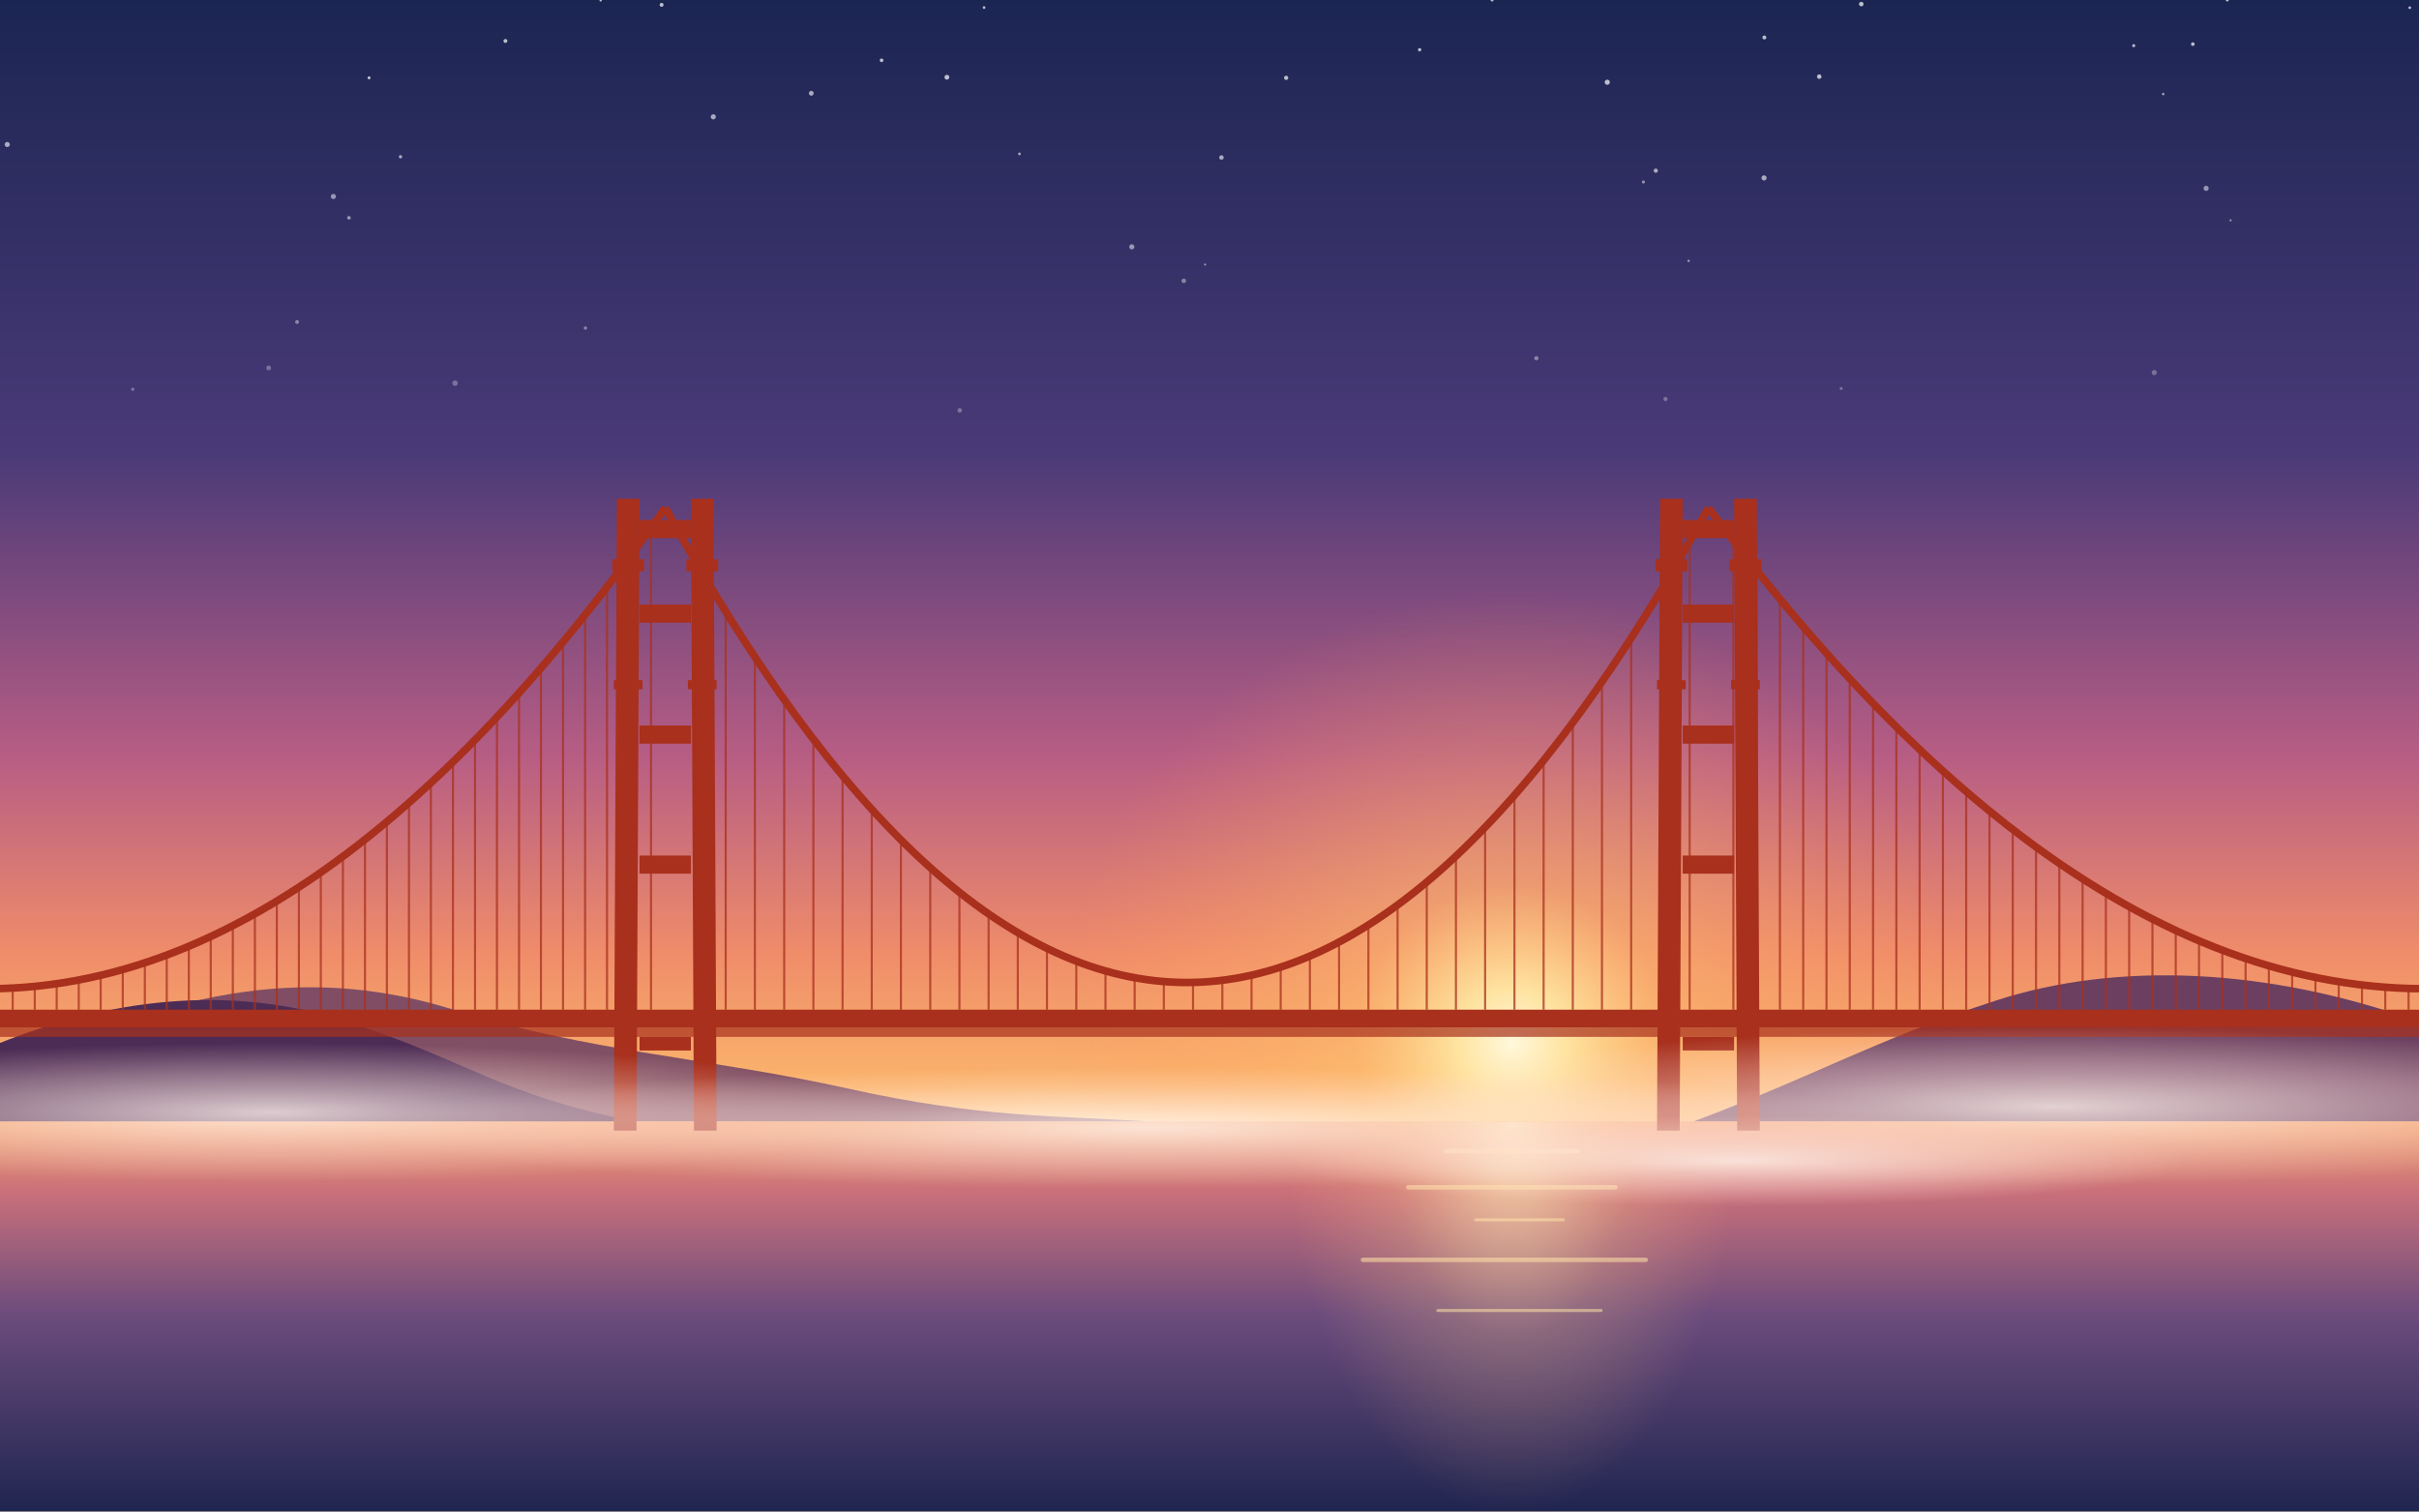
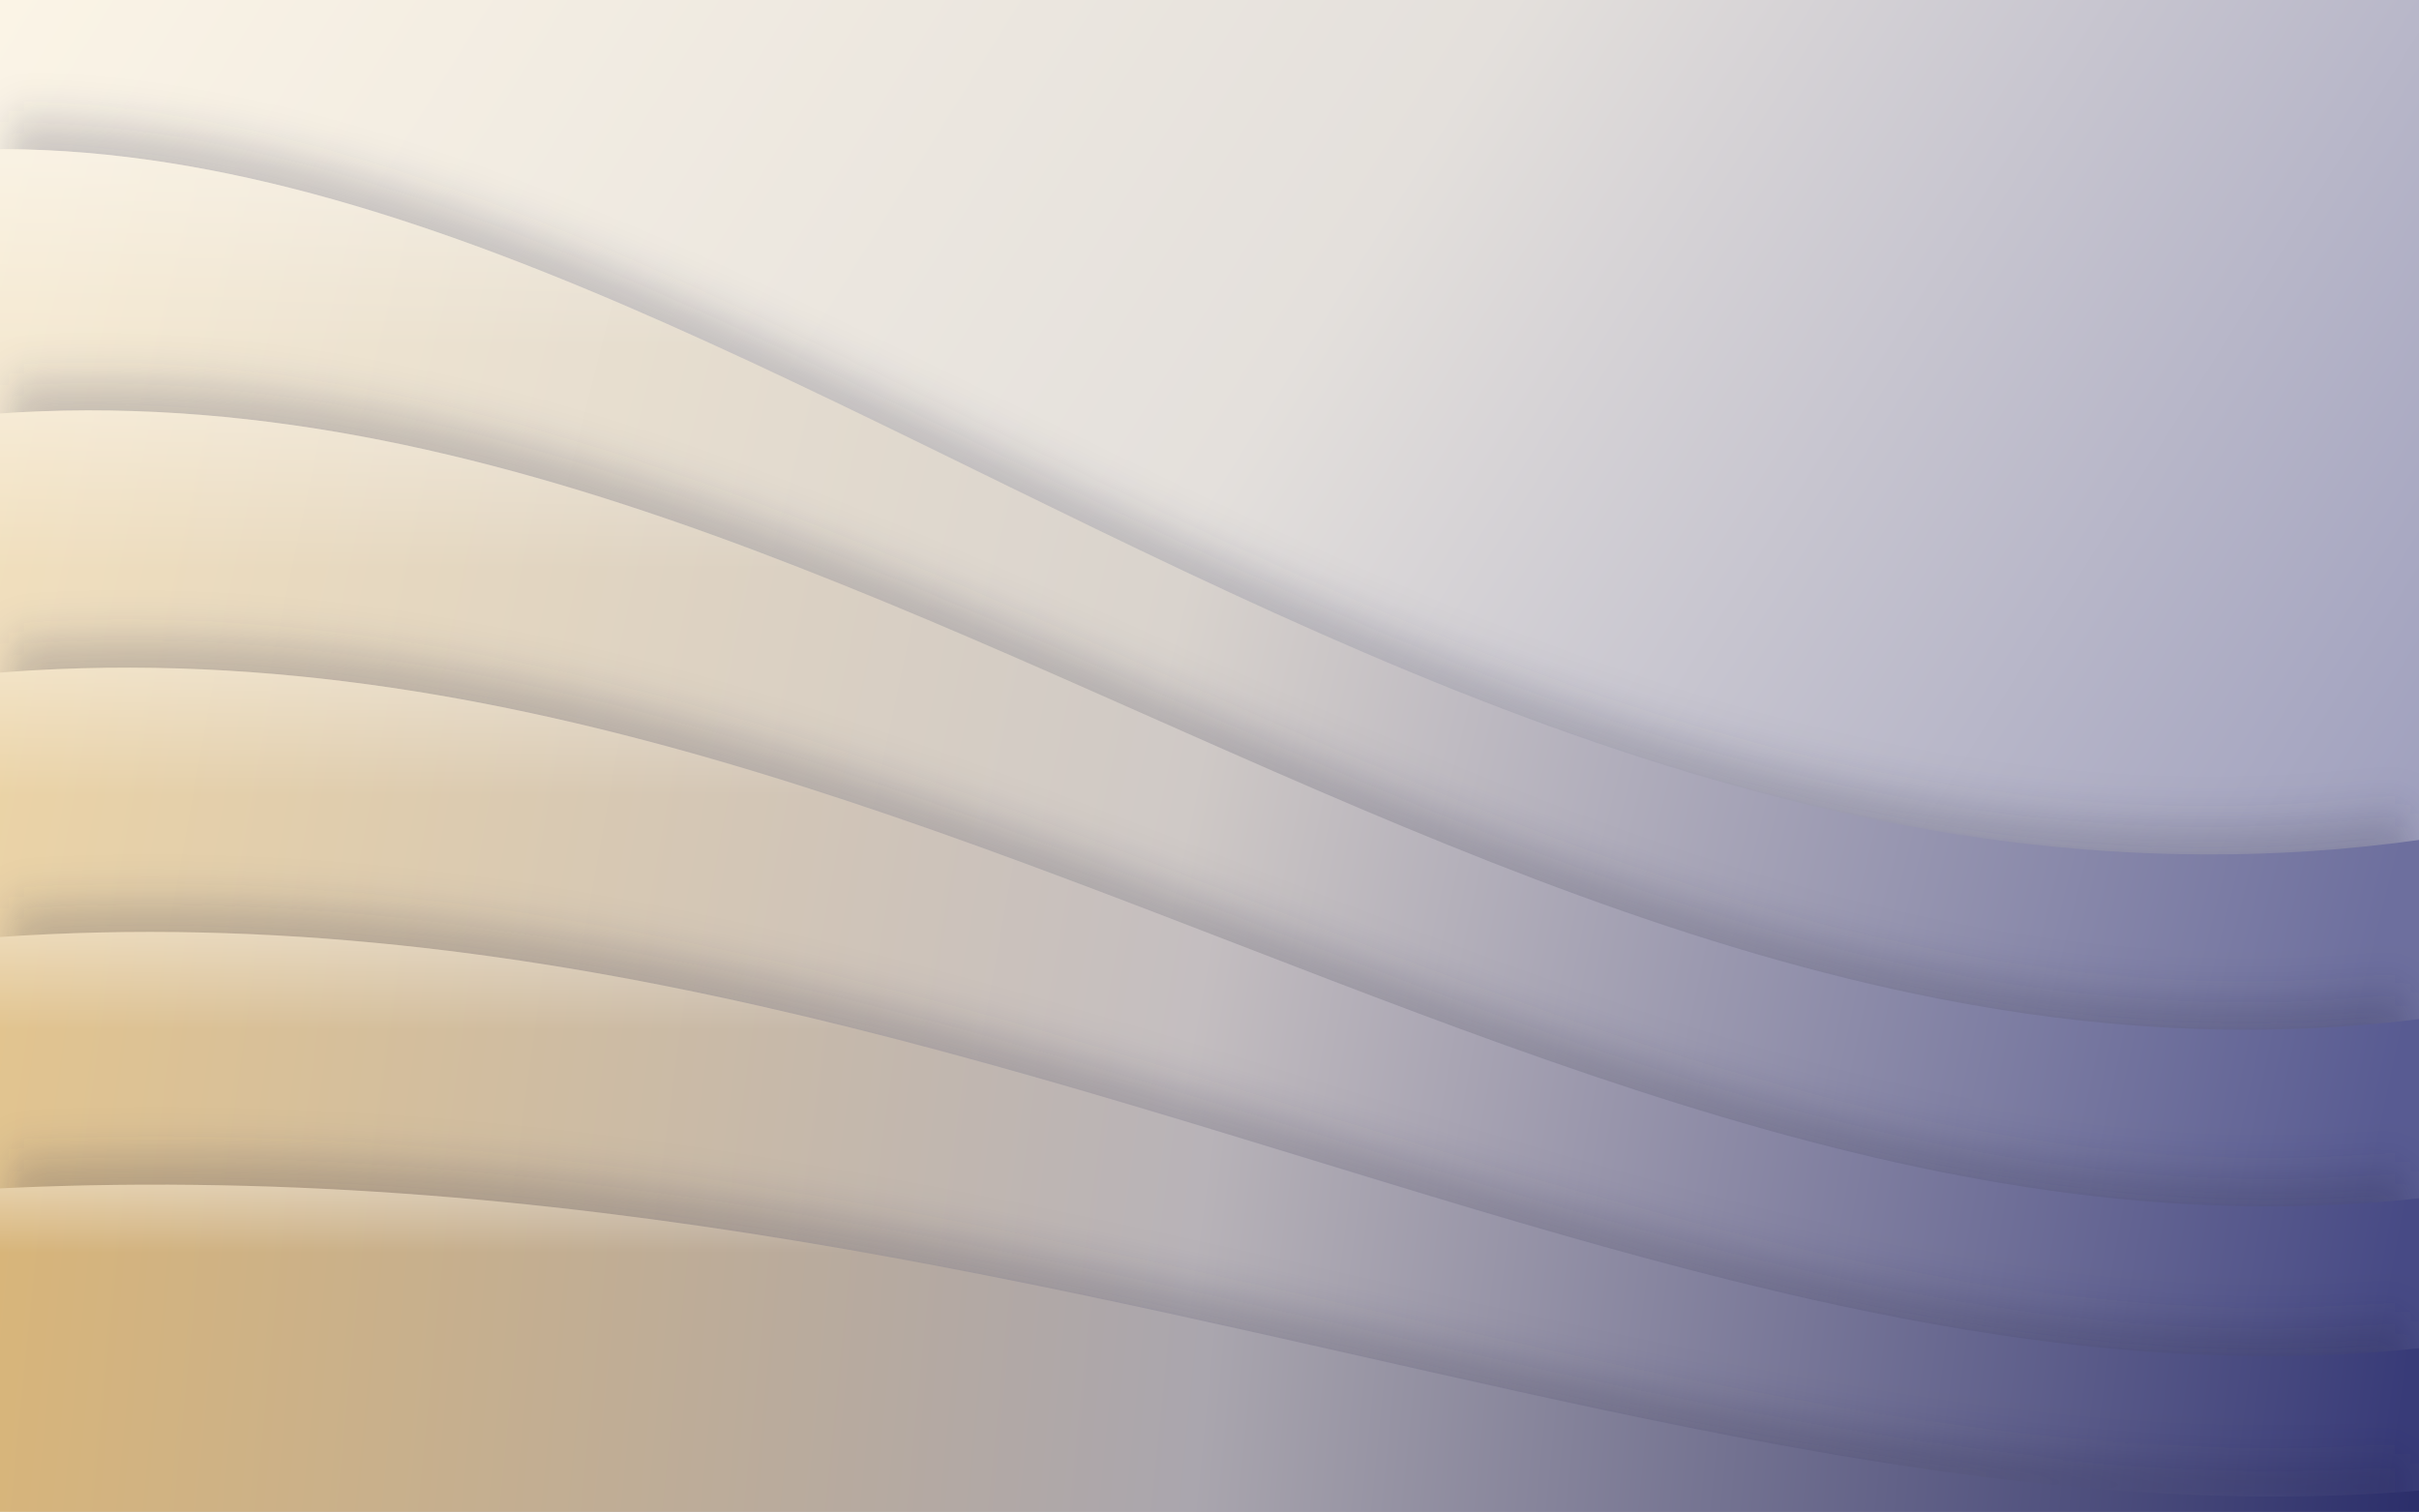
<svg xmlns="http://www.w3.org/2000/svg" viewBox="0 0 1600 1000" preserveAspectRatio="xMidYMid slice">
  <defs>
-     <linearGradient id="sky" gradientUnits="userSpaceOnUse" x1="0" y1="0" x2="0" y2="1000">
-       <stop offset="0" stop-color="#1b2552" />
-       <stop offset=".3" stop-color="#4a3a78" />
-       <stop offset=".5" stop-color="#b75d84" />
-       <stop offset=".63" stop-color="#ef8c6a" />
-       <stop offset=".72" stop-color="#fbb56b" />
-       <stop offset=".745" stop-color="#ffd791" />
+     <linearGradient id="sky" gradientUnits="userSpaceOnUse" x1="0" y1="0" x2="1600" y2="1000">
+       <stop offset="0" stop-color="#fbf4e6" />
+       <stop offset=".45" stop-color="#e4e0dc" />
+       <stop offset="1" stop-color="#8b8db5" />
    </linearGradient>
-     <radialGradient id="sun" cx="0.5" cy="0.5" r="0.5">
-       <stop offset="0" stop-color="#fff8dc" />
-       <stop offset=".12" stop-color="#ffe7a3" stop-opacity=".95" />
-       <stop offset=".35" stop-color="#ffbf6e" stop-opacity=".45" />
-       <stop offset="1" stop-color="#ff9a5c" stop-opacity="0" />
-     </radialGradient>
-     <linearGradient id="sea" gradientUnits="userSpaceOnUse" x1="0" y1="742" x2="0" y2="1000">
-       <stop offset="0" stop-color="#f3a46c" />
-       <stop offset=".18" stop-color="#c9707a" />
-       <stop offset=".5" stop-color="#6a4b7c" />
-       <stop offset="1" stop-color="#1f2550" />
+     <filter id="shadow" filterUnits="userSpaceOnUse" x="-160" y="-160" width="1920" height="1320">
+       <feGaussianBlur stdDeviation="16" />
+     </filter>
+     <linearGradient id="f0" gradientUnits="userSpaceOnUse" x1="0" y1="120" x2="1600" y2="520">
+       <stop offset="0" stop-color="#f6ead2" />
+       <stop offset=".5" stop-color="#d9d3cd" />
+       <stop offset="1" stop-color="#6d6f9e" />
    </linearGradient>
-     <radialGradient id="glare" cx=".5" cy=".5" r=".5">
-       <stop offset="0" stop-color="#fff2c2" stop-opacity=".85" />
-       <stop offset=".55" stop-color="#ffc98a" stop-opacity=".25" />
-       <stop offset="1" stop-color="#ffb07a" stop-opacity="0" />
-     </radialGradient>
-     <clipPath id="sea-only">
-       <rect y="742" width="1600" height="258" />
-     </clipPath>
-     <radialGradient id="fog" cx=".5" cy=".5" r=".5">
-       <stop offset="0" stop-color="#fff4ee" stop-opacity=".8" />
-       <stop offset=".6" stop-color="#ffe3dc" stop-opacity=".35" />
-       <stop offset="1" stop-color="#ffd9d0" stop-opacity="0" />
-     </radialGradient>
+     <linearGradient id="s0" x1="0" y1="0" x2="0" y2="1">
+       <stop offset="0" stop-color="#fff" stop-opacity=".38" />
+       <stop offset=".12" stop-color="#fff" stop-opacity="0" />
+       <stop offset=".7" stop-color="#000" stop-opacity="0" />
+       <stop offset="1" stop-color="#000" stop-opacity=".12" />
+     </linearGradient>
+     <linearGradient id="f1" gradientUnits="userSpaceOnUse" x1="0" y1="300" x2="1600" y2="640">
+       <stop offset="0" stop-color="#f1dfbd" />
+       <stop offset=".5" stop-color="#cfc9c6" />
+       <stop offset="1" stop-color="#585b92" />
+     </linearGradient>
+     <linearGradient id="s1" x1="0" y1="0" x2="0" y2="1">
+       <stop offset="0" stop-color="#fff" stop-opacity=".38" />
+       <stop offset=".12" stop-color="#fff" stop-opacity="0" />
+       <stop offset=".7" stop-color="#000" stop-opacity="0" />
+       <stop offset="1" stop-color="#000" stop-opacity=".12" />
+     </linearGradient>
+     <linearGradient id="f2" gradientUnits="userSpaceOnUse" x1="0" y1="470" x2="1600" y2="760">
+       <stop offset="0" stop-color="#ebd3a6" />
+       <stop offset=".5" stop-color="#c4bec0" />
+       <stop offset="1" stop-color="#474a85" />
+     </linearGradient>
+     <linearGradient id="s2" x1="0" y1="0" x2="0" y2="1">
+       <stop offset="0" stop-color="#fff" stop-opacity=".38" />
+       <stop offset=".12" stop-color="#fff" stop-opacity="0" />
+       <stop offset=".7" stop-color="#000" stop-opacity="0" />
+       <stop offset="1" stop-color="#000" stop-opacity=".12" />
+     </linearGradient>
+     <linearGradient id="f3" gradientUnits="userSpaceOnUse" x1="0" y1="640" x2="1600" y2="860">
+       <stop offset="0" stop-color="#e2c48f" />
+       <stop offset=".5" stop-color="#b8b3b8" />
+       <stop offset="1" stop-color="#383b78" />
+     </linearGradient>
+     <linearGradient id="s3" x1="0" y1="0" x2="0" y2="1">
+       <stop offset="0" stop-color="#fff" stop-opacity=".38" />
+       <stop offset=".12" stop-color="#fff" stop-opacity="0" />
+       <stop offset=".7" stop-color="#000" stop-opacity="0" />
+       <stop offset="1" stop-color="#000" stop-opacity=".12" />
+     </linearGradient>
+     <linearGradient id="f4" gradientUnits="userSpaceOnUse" x1="0" y1="800" x2="1600" y2="960">
+       <stop offset="0" stop-color="#d8b57a" />
+       <stop offset=".5" stop-color="#aaa6ae" />
+       <stop offset="1" stop-color="#2c2f6b" />
+     </linearGradient>
+     <linearGradient id="s4" x1="0" y1="0" x2="0" y2="1">
+       <stop offset="0" stop-color="#fff" stop-opacity=".38" />
+       <stop offset=".12" stop-color="#fff" stop-opacity="0" />
+       <stop offset=".7" stop-color="#000" stop-opacity="0" />
+       <stop offset="1" stop-color="#000" stop-opacity=".12" />
+     </linearGradient>
  </defs>
  <g>
-     <rect x="-120" y="-120" width="1840" height="1240" fill="url(#sky)" />
-     <g fill="#fff">
-       <circle cx="1473.2" cy="0" r="1" opacity="0.7" />
-       <circle cx="1167" cy="24.8" r="1.3" opacity="0.7" />
-       <circle cx="1203.3" cy="50.7" r="1.5" opacity="0.7" />
-       <circle cx="1095.2" cy="112.9" r="1.4" opacity="0.6" />
-       <circle cx="387.2" cy="217" r="1.1" opacity="0.4" />
-       <circle cx="1116.9" cy="172.6" r="0.8" opacity="0.5" />
-       <circle cx="748.6" cy="163.3" r="1.7" opacity="0.5" />
-       <circle cx="196.5" cy="213" r="1.3" opacity="0.4" />
-       <circle cx="1101.6" cy="264" r="1.4" opacity="0.3" />
-       <circle cx="1459.2" cy="124.6" r="1.7" opacity="0.5" />
-       <circle cx="536.6" cy="61.7" r="1.6" opacity="0.6" />
-       <circle cx="244.1" cy="51.5" r="1" opacity="0.7" />
-       <circle cx="471.8" cy="77.3" r="1.7" opacity="0.6" />
-       <circle cx="1166.8" cy="117.7" r="1.7" opacity="0.6" />
-       <circle cx="437.6" cy="3.2" r="1.3" opacity="0.7" />
-       <circle cx="674.3" cy="101.8" r="0.9" opacity="0.6" />
-       <circle cx="87.8" cy="257.5" r="1.1" opacity="0.3" />
-       <circle cx="1063.1" cy="54.4" r="1.7" opacity="0.7" />
-       <circle cx="264.9" cy="103.7" r="1.1" opacity="0.6" />
-       <circle cx="583.1" cy="39.9" r="1.2" opacity="0.7" />
-       <circle cx="850.7" cy="51.5" r="1.4" opacity="0.7" />
-       <circle cx="1450.4" cy="29.2" r="1.2" opacity="0.7" />
-       <circle cx="1016.2" cy="237" r="1.4" opacity="0.4" />
-       <circle cx="807.9" cy="104.2" r="1.5" opacity="0.6" />
-       <circle cx="634.8" cy="271.5" r="1.5" opacity="0.3" />
-       <circle cx="939" cy="32.9" r="1.1" opacity="0.7" />
-       <circle cx="626.3" cy="51.1" r="1.6" opacity="0.7" />
-       <circle cx="177.7" cy="243.4" r="1.6" opacity="0.3" />
-       <circle cx="650.9" cy="5" r="0.9" opacity="0.7" />
-       <circle cx="1593.9" cy="5.1" r="0.9" opacity="0.7" />
-       <circle cx="230.8" cy="144.1" r="1.2" opacity="0.5" />
-       <circle cx="220.5" cy="130" r="1.7" opacity="0.5" />
-       <circle cx="1424.9" cy="246.5" r="1.7" opacity="0.3" />
-       <circle cx="1217.8" cy="257" r="1" opacity="0.3" />
-       <circle cx="397.3" cy="0.2" r="0.8" opacity="0.7" />
-       <circle cx="986.9" cy="0" r="1" opacity="0.7" />
-       <circle cx="783" cy="185.8" r="1.5" opacity="0.4" />
-       <circle cx="1411.3" cy="30.2" r="1" opacity="0.7" />
-       <circle cx="1430.8" cy="62.2" r="0.8" opacity="0.6" />
-       <circle cx="4.8" cy="95.6" r="1.7" opacity="0.6" />
-       <circle cx="1475.4" cy="145.8" r="0.7" opacity="0.5" />
-       <circle cx="301" cy="253.5" r="1.8" opacity="0.3" />
-       <circle cx="1087" cy="120.4" r="1" opacity="0.5" />
-       <circle cx="334.3" cy="27.1" r="1.3" opacity="0.7" />
-       <circle cx="1231.1" cy="2.7" r="1.5" opacity="0.7" />
-       <circle cx="797.1" cy="175" r="0.7" opacity="0.5" />
-     </g>
-     <circle cx="1000" cy="690" r="300" fill="url(#sun)" />
-     <path d="M-120 742V712H0C120 650 210 640 300 668S470 700 560 720 700 738 760 742H0Z" fill="#6c3f63" opacity=".85" />
-     <path d="M-120 742V690H0C70 662 150 650 230 676S330 724 420 742Z" fill="#4c2c55" />
-     <path d="M1720 742V676H1600C1500 640 1400 636 1320 662S1200 712 1120 742Z" fill="#5d3560" opacity=".9" />
-     <rect x="-120" y="742" width="1840" height="378" fill="url(#sea)" />
-     <ellipse cx="1000" cy="742" rx="150" ry="260" fill="url(#glare)" clip-path="url(#sea-only)" />
-     <g fill="#ffe2a8" opacity=".55">
-       <rect x="955" y="760" width="90" height="3" rx="1.5" />
-       <rect x="930" y="784" width="140" height="3" rx="1.5" />
-       <rect x="975" y="806" width="60" height="2" rx="1" />
-       <rect x="900" y="832" width="190" height="3" rx="1.5" />
-       <rect x="950" y="866" width="110" height="2" rx="1" />
-     </g>
-     <g fill="#a8301d">
-       <path d="M406 748L408 330H423L421 748ZM405 370h21v8h-21ZM406 450h19v6h-19ZM459 748L457 330H472L474 748ZM454 370h21v8h-21ZM455 450h19v6h-19ZM423 344h34v12h-34ZM423 400h34v12h-34ZM423 480h34v12h-34ZM423 566h34v12h-34ZM423 686h34v9h-34ZM1096 748L1098 330H1113L1111 748ZM1095 370h21v8h-21ZM1096 450h19v6h-19ZM1149 748L1147 330H1162L1164 748ZM1144 370h21v8h-21ZM1145 450h19v6h-19ZM1113 344h34v12h-34ZM1113 400h34v12h-34ZM1113 480h34v12h-34ZM1113 566h34v12h-34ZM1113 686h34v9h-34Z" />
-       <rect x="-80" y="668" width="1760" height="12" />
-       <rect x="-80" y="680" width="1760" height="6" opacity=".7" />
-     </g>
-     <path d="M-80 646Q180 705 440 336M440 336Q785 964 1130 336M1130 336Q1405 705 1680 646" fill="none" stroke="#a8301d" stroke-width="5" />
-     <path d="M-64.4 649.2V668M-49.8 651.4V668M-35.3 653V668M-20.7 653.9V668M-6.2 654.1V668M8.4 653.7V668M23 652.6V668M37.5 650.8V668M52.1 648.4V668M66.6 645.2V668M81.2 641.4V668M95.8 637V668M110.3 631.9V668M124.9 626.1V668M139.4 619.6V668M154 612.4V668M168.6 604.6V668M183.1 596.1V668M197.7 587V668M212.2 577.1V668M226.8 566.6V668M241.4 555.5V668M255.9 543.6V668M270.5 531.1V668M285 517.9V668M299.6 504.1V668M314.2 489.5V668M328.7 474.3V668M343.3 458.5V668M357.8 441.9V668M372.4 424.7V668M387 406.8V668M401.5 388.3V668M416.1 369V668M430.6 349.1V668M460.7 372.5V668M480 404.6V668M499.3 434.7V668M518.7 462.9V668M538 489V668M557.3 513.2V668M576.6 535.4V668M595.9 555.7V668M615.3 574V668M634.6 590.3V668M653.9 604.7V668M673.2 617V668M692.5 627.4V668M711.9 635.9V668M731.2 642.4V668M750.5 646.9V668M769.8 649.4V668M789.1 650V668M808.5 648.5V668M827.8 645.2V668M847.1 639.8V668M866.4 632.5V668M885.7 623.2V668M905.1 612V668M924.4 598.8V668M943.7 583.6V668M963 566.4V668M982.3 547.3V668M1001.7 526.2V668M1021 503.1V668M1040.3 478.1V668M1059.6 451V668M1078.9 422.1V668M1098.3 391.1V668M1117.6 358.2V668M1146.5 357.8V668M1161.9 377.4V668M1177.3 396.3V668M1192.7 414.6V668M1208.1 432.2V668M1223.5 449.1V668M1238.9 465.3V668M1254.3 480.9V668M1269.7 495.8V668M1285.1 510.1V668M1300.5 523.6V668M1315.9 536.5V668M1331.3 548.8V668M1346.7 560.3V668M1362.1 571.2V668M1377.5 581.4V668M1392.9 591V668M1408.3 599.8V668M1423.7 608V668M1439.1 615.6V668M1454.5 622.4V668M1469.9 628.6V668M1485.3 634.1V668M1500.7 639V668M1516.1 643.2V668M1531.5 646.7V668M1546.9 649.5V668M1562.3 651.7V668M1577.7 653.1V668M1593.1 654V668M1608.5 654.1V668M1623.9 653.6V668M1639.3 652.4V668M1654.7 650.5V668M1670.1 648V668" fill="none" stroke="#a8301d" stroke-width="1.4" opacity=".75" />
-     <g fill="url(#fog)">
-       <ellipse cx="180" cy="736" rx="420" ry="46" />
-       <ellipse cx="760" cy="746" rx="520" ry="40" />
-       <ellipse cx="1360" cy="732" rx="460" ry="52" />
-       <ellipse cx="1150" cy="768" rx="300" ry="30" />
-     </g>
+     <rect x="-160" y="-160" width="1920" height="1320" fill="url(#sky)" />
+     <path d="M-160 120C420 -40 980 760 1760 520V1160H-160Z" transform="translate(0 -18)" fill="#1d1f3a" opacity=".22" filter="url(#shadow)" />
+     <path d="M-160 120C420 -40 980 760 1760 520V1160H-160Z" fill="url(#f0)" />
+     <path d="M-160 120C420 -40 980 760 1760 520V1160H-160Z" fill="url(#s0)" />
+     <path d="M-160 300C520 120 1040 860 1760 640V1160H-160Z" transform="translate(0 -18)" fill="#1d1f3a" opacity=".22" filter="url(#shadow)" />
+     <path d="M-160 300C520 120 1040 860 1760 640V1160H-160Z" fill="url(#f1)" />
+     <path d="M-160 300C520 120 1040 860 1760 640V1160H-160Z" fill="url(#s1)" />
+     <path d="M-160 470C560 300 1100 960 1760 760V1160H-160Z" transform="translate(0 -18)" fill="#1d1f3a" opacity=".22" filter="url(#shadow)" />
+     <path d="M-160 470C560 300 1100 960 1760 760V1160H-160Z" fill="url(#f2)" />
+     <path d="M-160 470C560 300 1100 960 1760 760V1160H-160Z" fill="url(#s2)" />
+     <path d="M-160 640C600 500 1160 1040 1760 860V1160H-160Z" transform="translate(0 -18)" fill="#1d1f3a" opacity=".22" filter="url(#shadow)" />
+     <path d="M-160 640C600 500 1160 1040 1760 860V1160H-160Z" fill="url(#f3)" />
+     <path d="M-160 640C600 500 1160 1040 1760 860V1160H-160Z" fill="url(#s3)" />
+     <path d="M-160 800C640 700 1200 1100 1760 960V1160H-160Z" transform="translate(0 -18)" fill="#1d1f3a" opacity=".22" filter="url(#shadow)" />
+     <path d="M-160 800C640 700 1200 1100 1760 960V1160H-160Z" fill="url(#f4)" />
+     <path d="M-160 800C640 700 1200 1100 1760 960V1160H-160Z" fill="url(#s4)" />
  </g>
</svg>
